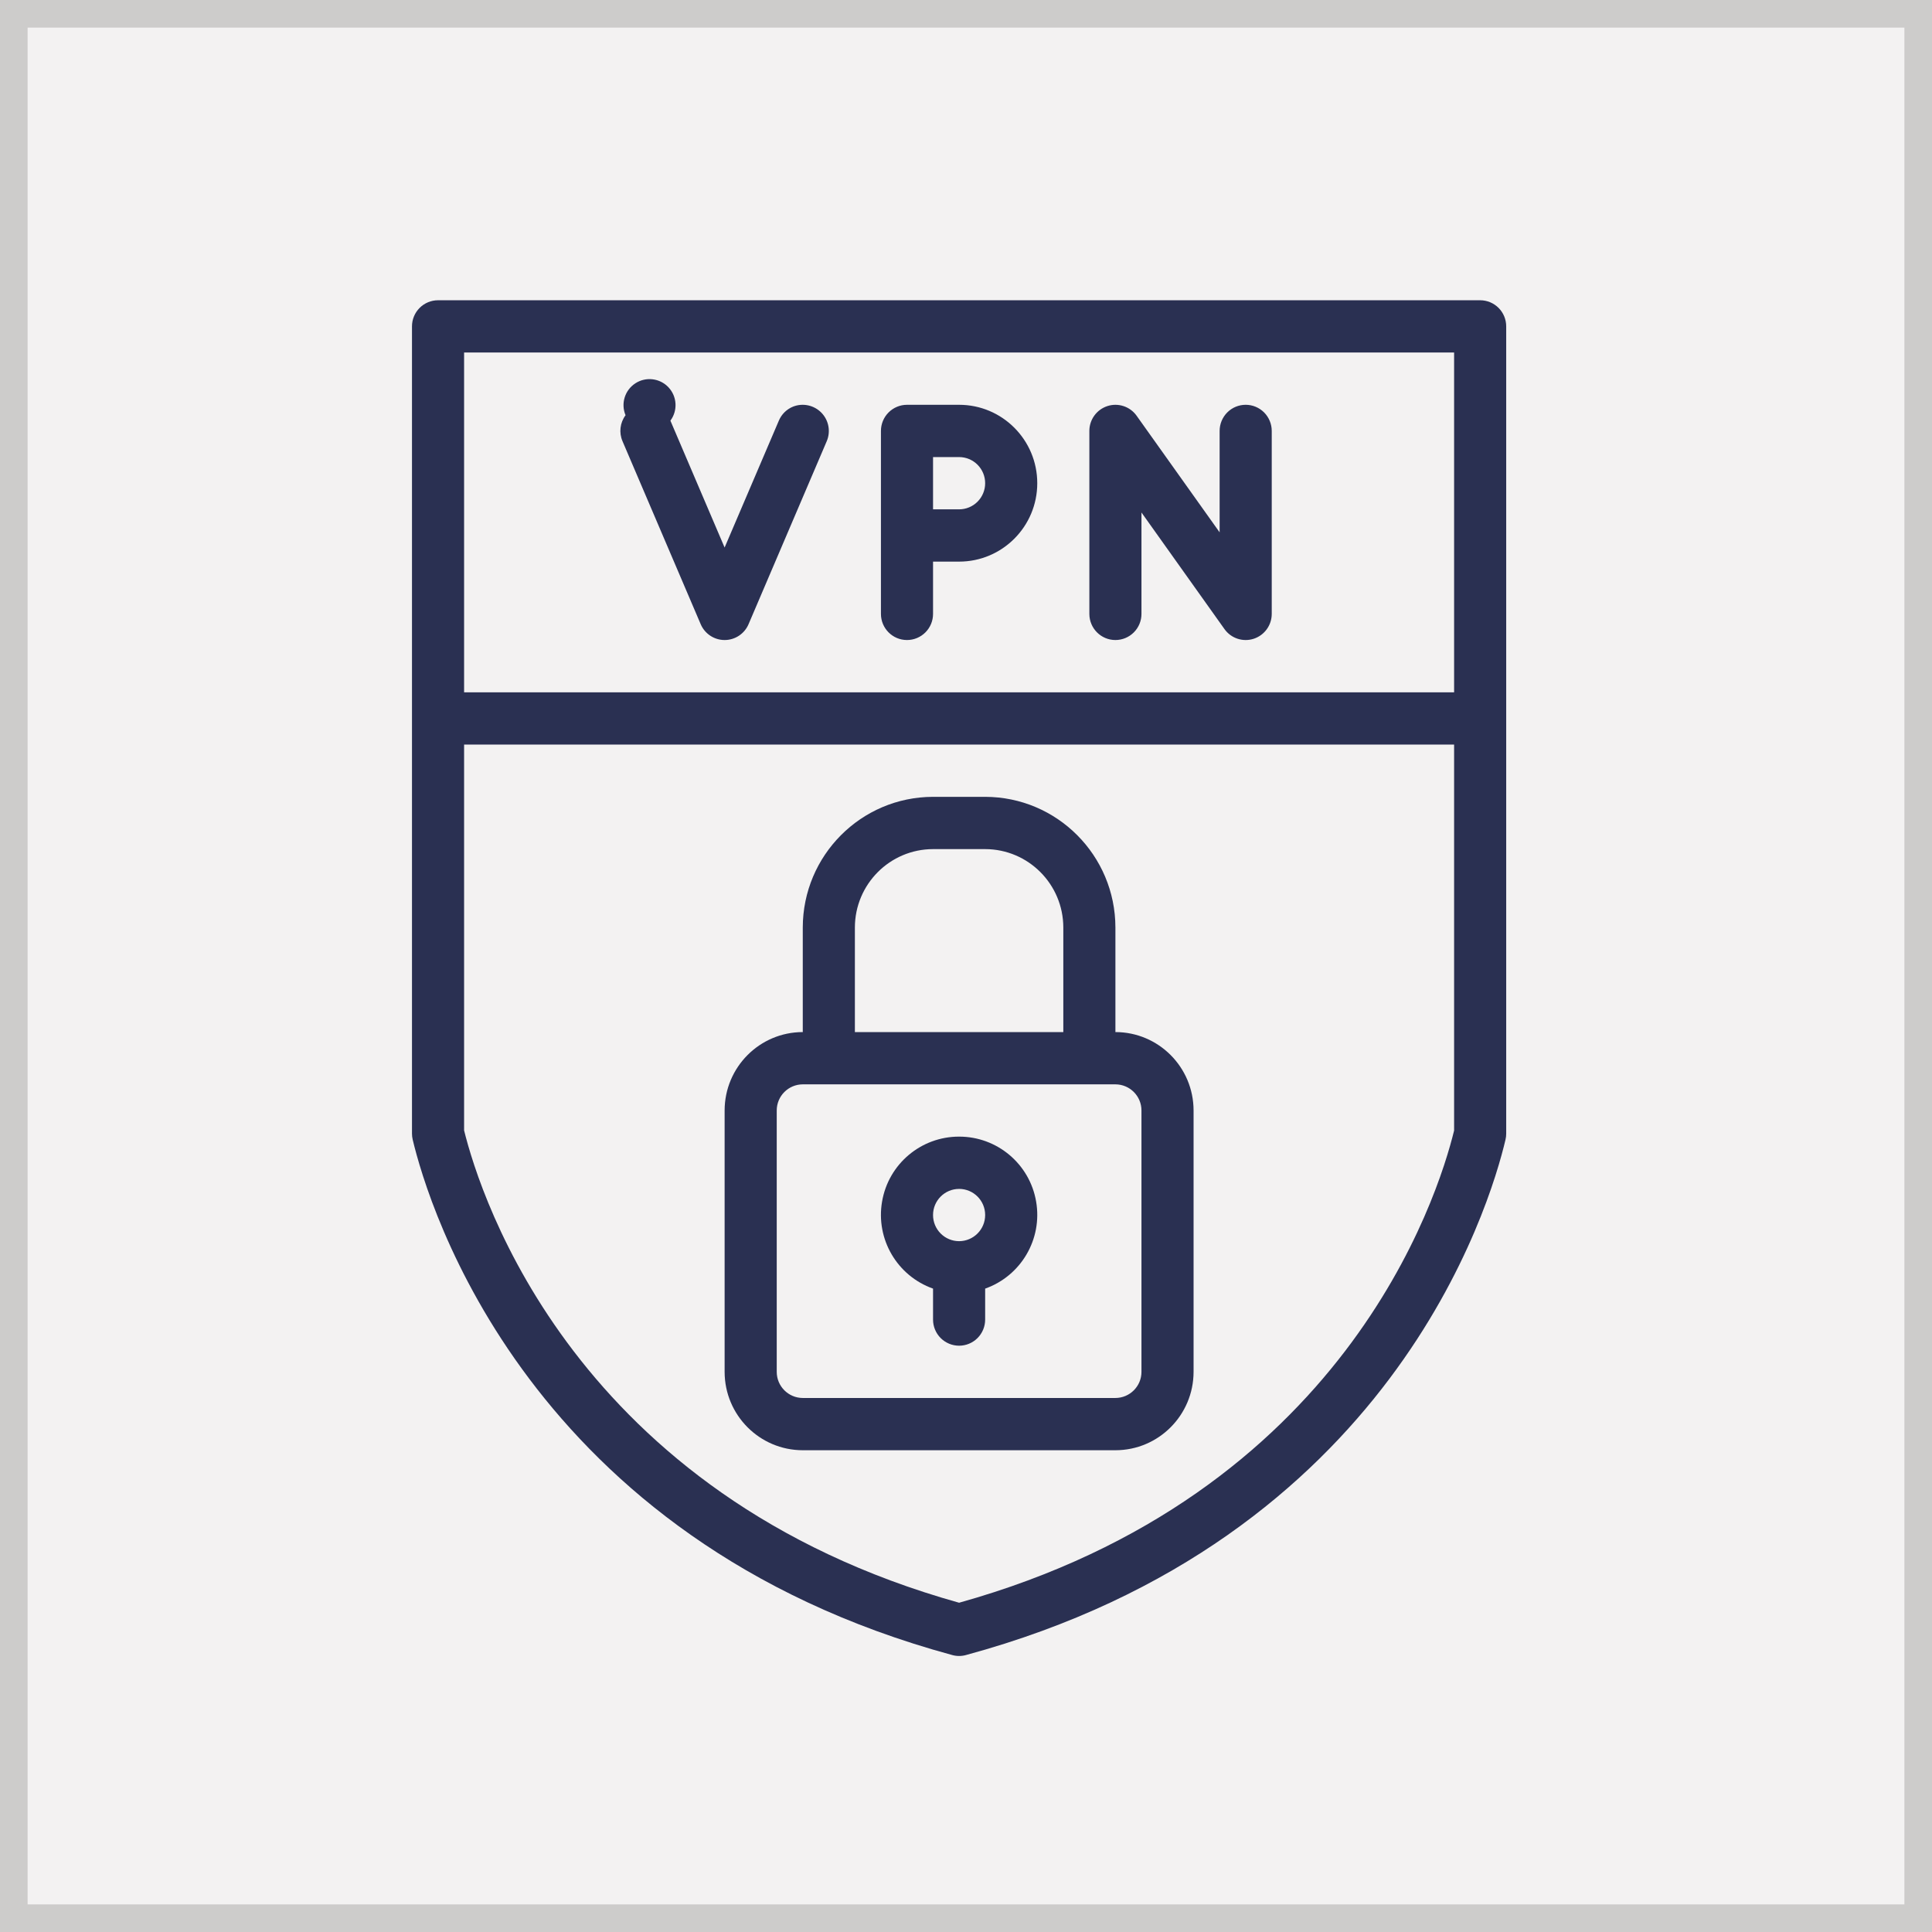
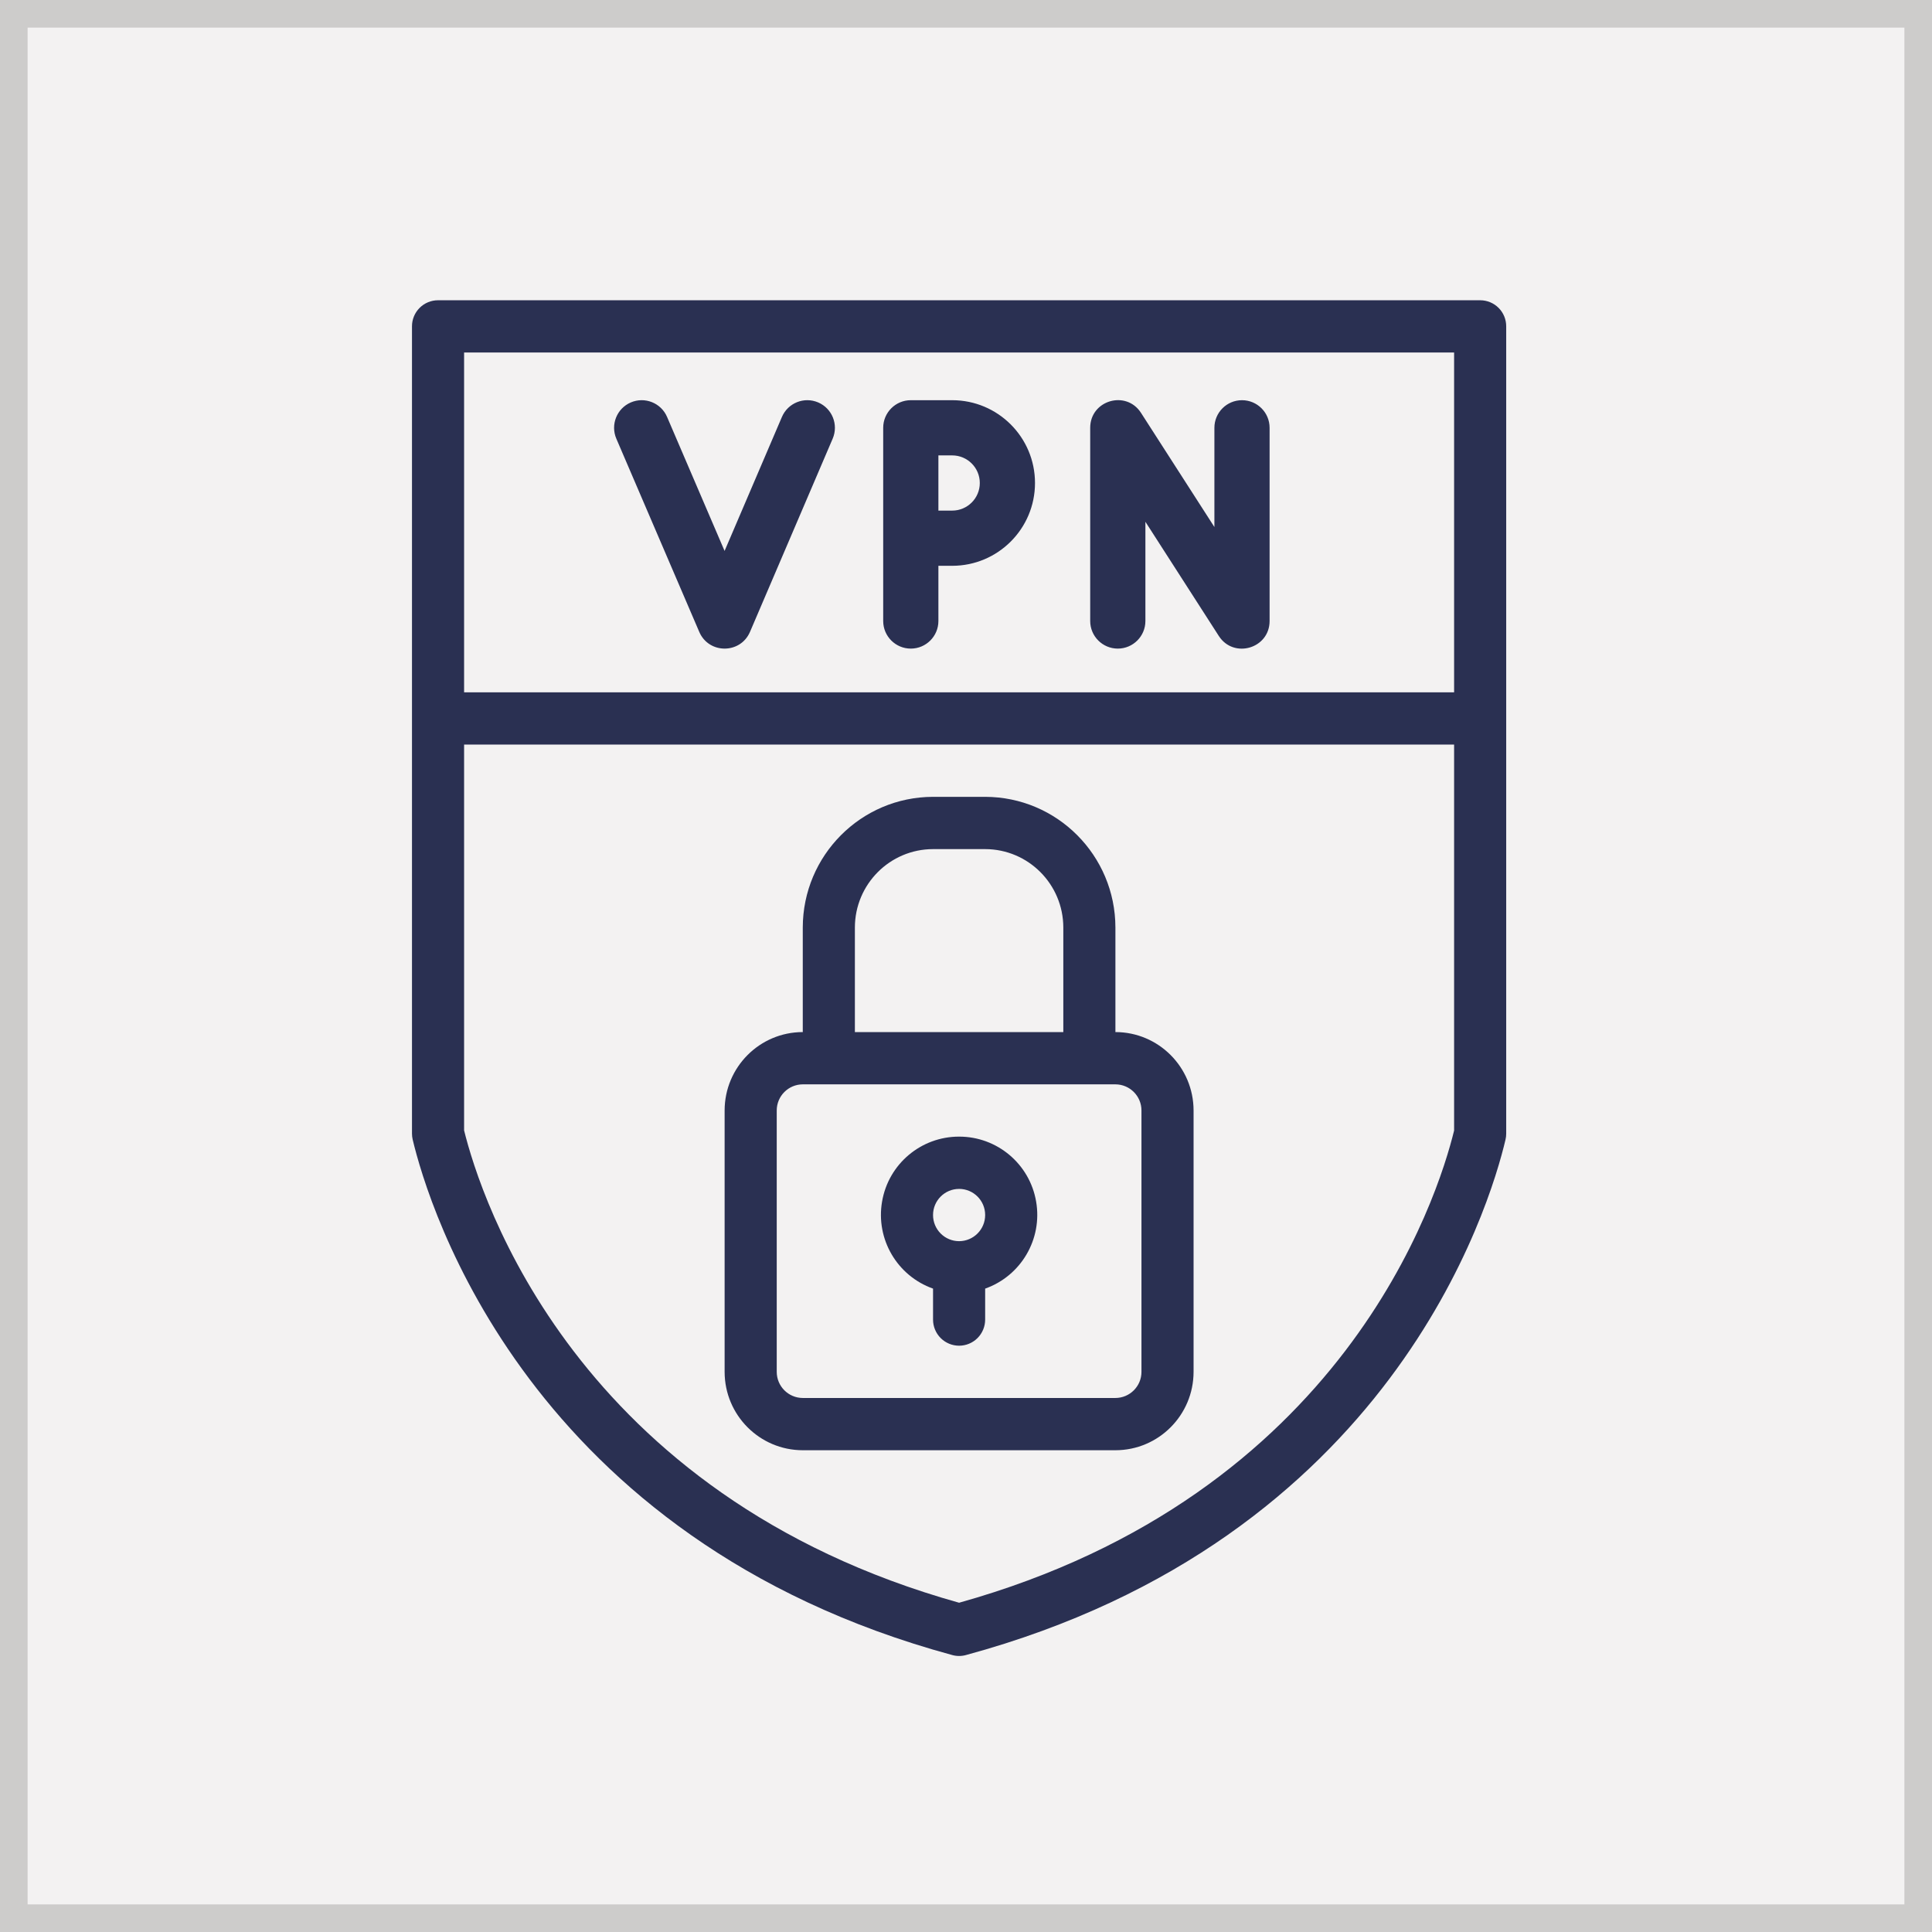
<svg xmlns="http://www.w3.org/2000/svg" width="140" height="140">
-   <g fill-rule="nonzero" fill="none">
+   <g fill="none" fill-rule="evenodd">
    <path fill="#F3F2F2" d="M1 1h138v138H1z" />
-     <path d="M138 2v136H2V2h136zm2-2H0v140h140V0z" fill="#CDCCCB" />
-     <g fill="#2A3052">
-       <path d="M107.258 21.758H31.742c-.5 0-.981.199-1.335.554a1.897 1.897 0 0 0-.553 1.34V82.14c0 .148.017.296.051.44 1.136 4.772 8.359 29.003 39.102 37.352.322.089.663.089.986 0 30.831-8.366 37.982-32.582 39.102-37.352.034-.142.051-.288.05-.435V23.652c.001-.503-.198-.985-.552-1.34a1.884 1.884 0 0 0-1.335-.554zm-1.888 60.164c-1.18 4.83-7.951 26.413-35.87 34.218-27.836-7.79-34.673-29.388-35.87-34.228V53.955h71.74v27.967zm0-31.755H33.63V25.545h71.74v24.622z" />
-       <path d="M58.173 105.09h22.654c3.127-.002 5.66-2.544 5.664-5.68V80.47c-.003-3.137-2.537-5.679-5.664-5.682v-7.576c-.006-5.227-4.228-9.463-9.44-9.47h-3.775c-5.21.007-9.433 4.243-9.44 9.47v7.576c-3.126.003-5.66 2.545-5.663 5.682v18.94c.003 3.136 2.537 5.678 5.664 5.68zm3.775-37.878c.004-3.136 2.538-5.678 5.664-5.682h3.776c3.127.004 5.66 2.546 5.664 5.682v7.576H61.948v-7.576zM56.285 80.47a1.893 1.893 0 0 1 1.888-1.894h22.654a1.893 1.893 0 0 1 1.888 1.894v18.94a1.893 1.893 0 0 1-1.888 1.893H58.173a1.893 1.893 0 0 1-1.888-1.894V80.47z" />
-       <path d="M67.612 93.378v2.243a1.89 1.89 0 0 0 1.888 1.894 1.89 1.89 0 0 0 1.888-1.894v-2.243a5.67 5.67 0 0 0 3.694-6.307 5.655 5.655 0 0 0-5.582-4.707 5.655 5.655 0 0 0-5.582 4.707 5.67 5.67 0 0 0 3.694 6.307zm1.888-7.226a1.89 1.89 0 0 1 1.888 1.893A1.893 1.893 0 0 1 69.5 89.94a1.89 1.89 0 0 1-1.888-1.894 1.89 1.89 0 0 1 1.888-1.893zM50.774 45.23c.297.697.98 1.149 1.735 1.149.755 0 1.438-.452 1.735-1.149l5.664-13.257a1.896 1.896 0 0 0-2.438-2.508 1.88 1.88 0 0 0-1.032 1.017l-3.93 9.194-3.928-9.194a1.885 1.885 0 1 0-3.25-.393 1.898 1.898 0 0 0-.22 1.884l5.664 13.257zM65.724 46.379a1.89 1.89 0 0 0 1.888-1.894v-3.788H69.5c3.128 0 5.664-2.544 5.664-5.682 0-3.138-2.536-5.682-5.664-5.682h-3.776c-.5 0-.98.2-1.335.555a1.897 1.897 0 0 0-.553 1.34v13.257c0 1.046.846 1.894 1.888 1.894zm1.888-13.258H69.5a1.89 1.89 0 0 1 1.888 1.894 1.89 1.89 0 0 1-1.888 1.894h-1.888V33.12zM80.827 46.379a1.89 1.89 0 0 0 1.888-1.894v-7.348l6.015 8.449c.477.67 1.331.954 2.113.703a1.894 1.894 0 0 0 1.312-1.804V31.227c0-.502-.199-.984-.553-1.34a1.885 1.885 0 0 0-2.67 0 1.897 1.897 0 0 0-.553 1.34v7.348l-6.015-8.448a1.885 1.885 0 0 0-2.112-.703 1.894 1.894 0 0 0-1.313 1.803v13.258c0 1.046.846 1.894 1.888 1.894z" />
-     </g>
+     <path d="M138 2v136H2V2h136zm2-2H0v140h140V0z" fill="#CDCCCB" fill-rule="nonzero" />
+     <path d="M107.258 21.758a1.884 1.884 0 0 1 1.887 1.894v58.493c.001.147-.016.293-.05.435-1.12 4.77-8.271 28.986-39.102 37.352a1.854 1.854 0 0 1-.986 0c-30.743-8.349-37.966-32.58-39.102-37.352a1.917 1.917 0 0 1-.051-.44V23.652a1.886 1.886 0 0 1 1.888-1.894h75.516zm-1.888 60.164V53.955H33.63v27.957c1.197 4.84 8.034 26.438 35.87 34.228 27.919-7.805 34.69-29.388 35.87-34.218zm0-31.755V25.545H33.63v24.622h71.74zM58.173 105.09c-3.127-.002-5.661-2.544-5.664-5.68V80.47c.003-3.137 2.537-5.679 5.663-5.682v-7.576c.007-5.227 4.23-9.463 9.44-9.47h3.775c5.212.007 9.434 4.243 9.44 9.47v7.576c3.127.003 5.661 2.545 5.664 5.682v18.94c-.004 3.136-2.537 5.678-5.664 5.68H58.173zm3.775-37.878v7.576h15.104v-7.576c-.004-3.136-2.537-5.678-5.664-5.682h-3.776c-3.126.004-5.66 2.546-5.664 5.682zM56.285 80.47v18.939c0 1.044.844 1.891 1.888 1.894h22.654a1.893 1.893 0 0 0 1.888-1.893V80.47a1.893 1.893 0 0 0-1.888-1.894H58.173a1.893 1.893 0 0 0-1.888 1.894zm11.327 12.908a5.67 5.67 0 0 1-3.694-6.307 5.655 5.655 0 0 1 5.582-4.707 5.655 5.655 0 0 1 5.582 4.707 5.67 5.67 0 0 1-3.694 6.307v2.243a1.89 1.89 0 0 1-1.888 1.894 1.89 1.89 0 0 1-1.888-1.894v-2.243zm1.888-7.226v.001a1.89 1.89 0 0 0-1.888 1.893A1.89 1.89 0 0 0 69.5 89.94a1.893 1.893 0 0 0 1.888-1.895 1.89 1.89 0 0 0-1.888-1.893zM56.661 30.213a2 2 0 0 1 3.678 1.574l-5.991 14c-.692 1.616-2.983 1.618-3.677.002l-6.009-14a2 2 0 1 1 3.676-1.578l4.168 9.712 4.155-9.71zM66 29h3a6 6 0 1 1 0 12h-1v4a2 2 0 1 1-4 0V31a2 2 0 0 1 2-2zm2 4v4h1a2 2 0 1 0 0-4h-1zm15 12a2 2 0 1 1-4 0V31c0-1.996 2.603-2.76 3.682-1.082L88 38.19V31a2 2 0 1 1 4 0v14c0 1.996-2.603 2.76-3.682 1.082L83 37.81V45z" fill="#2A3052" fill-rule="nonzero" />
  </g>
</svg>
